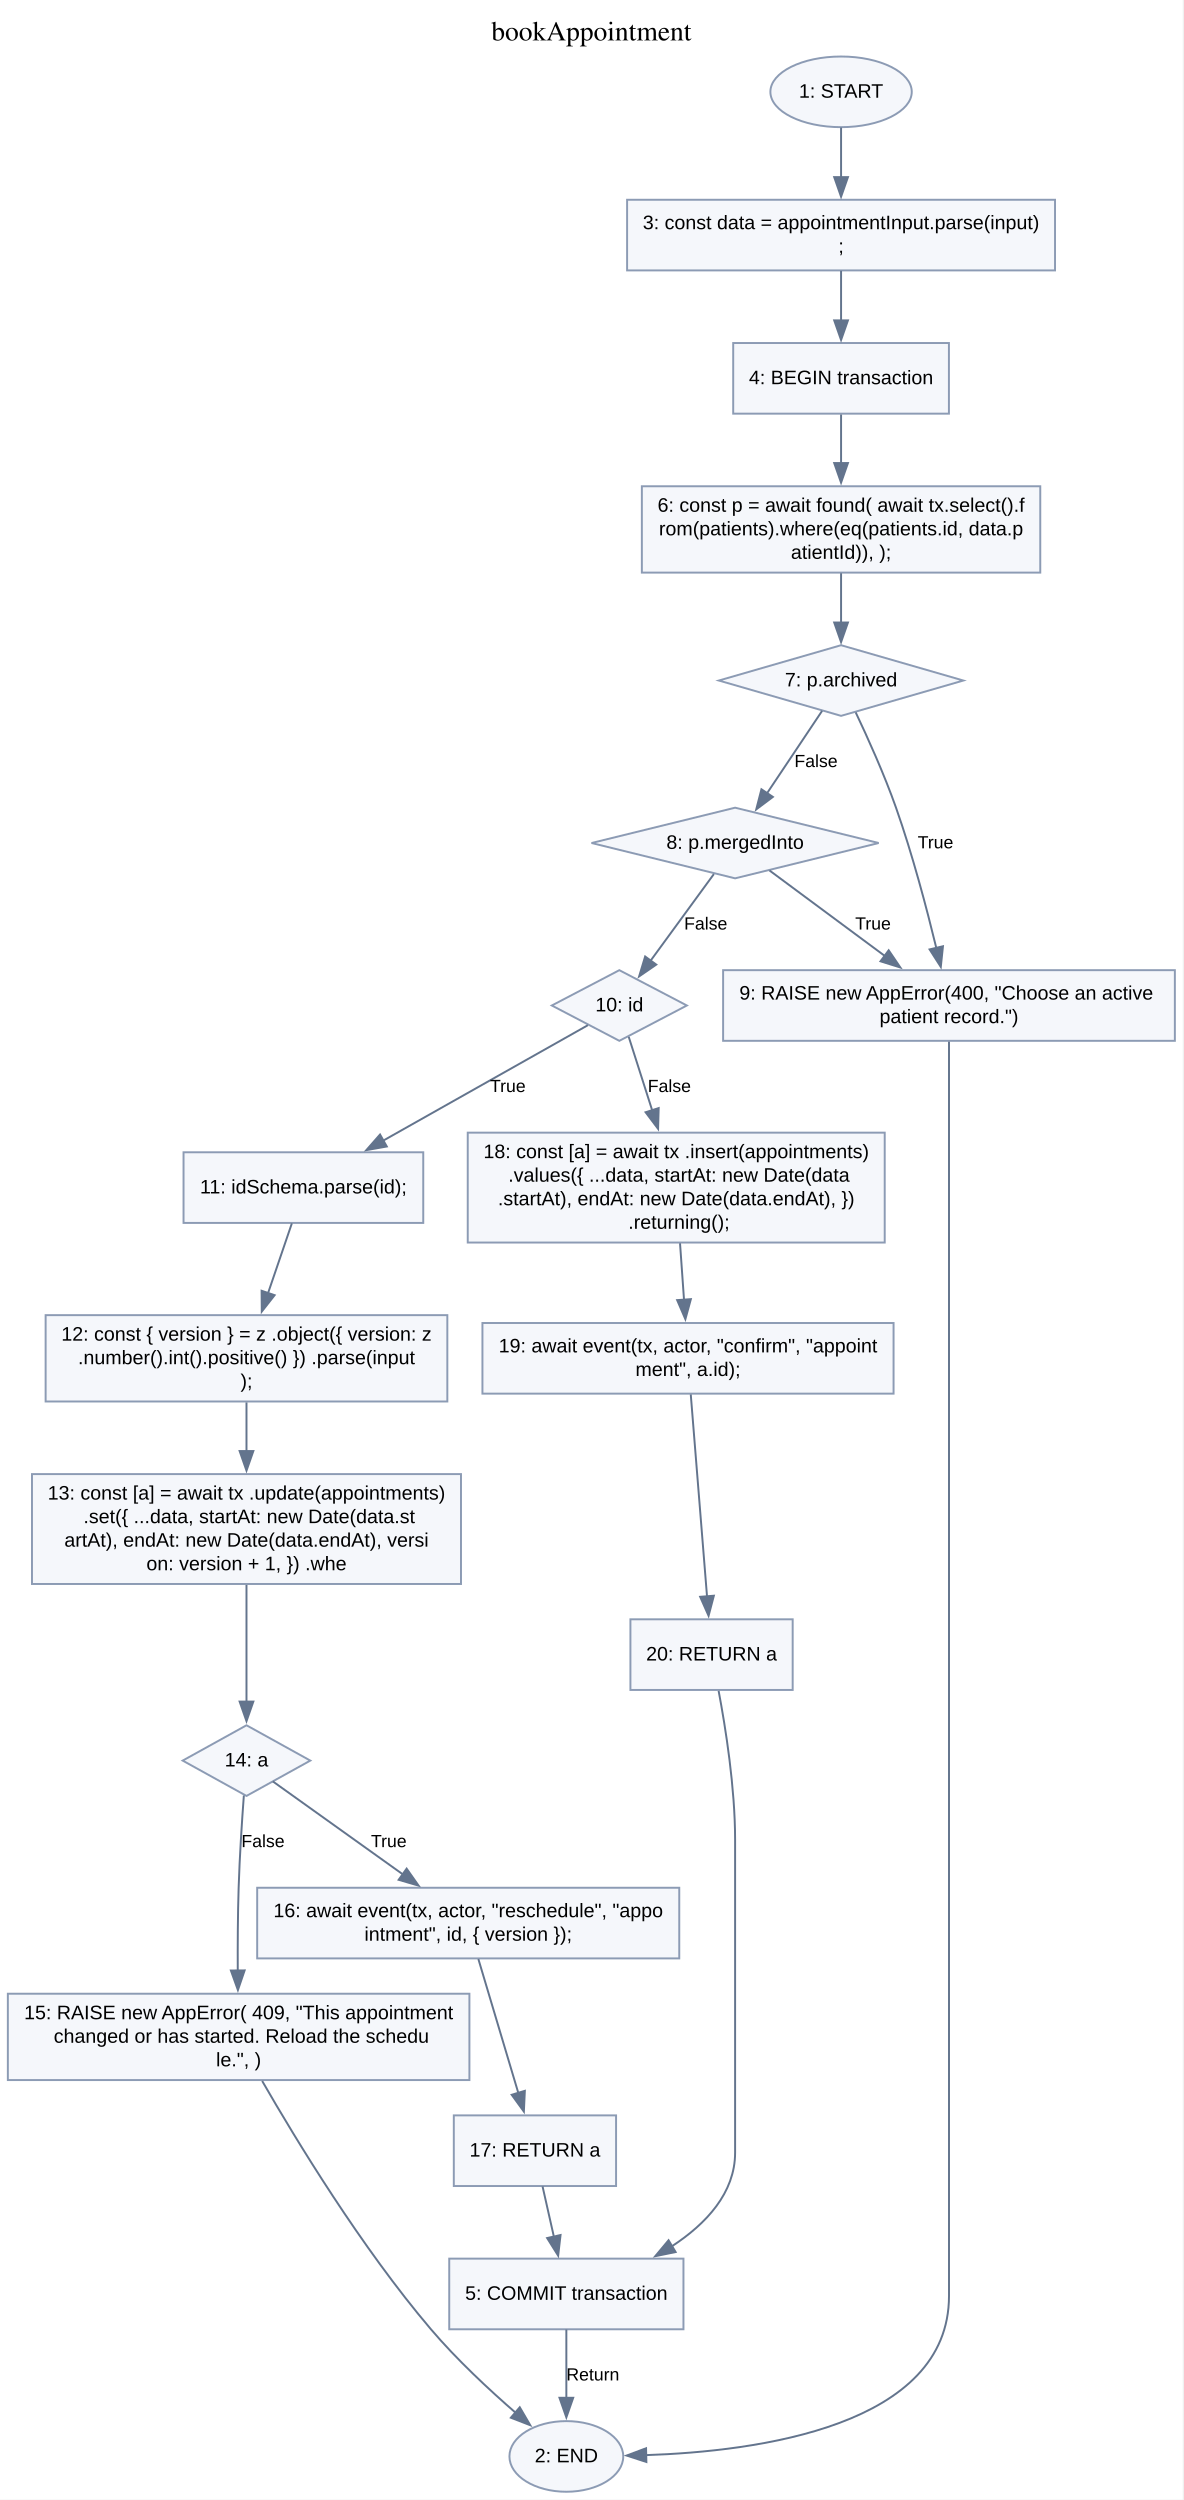
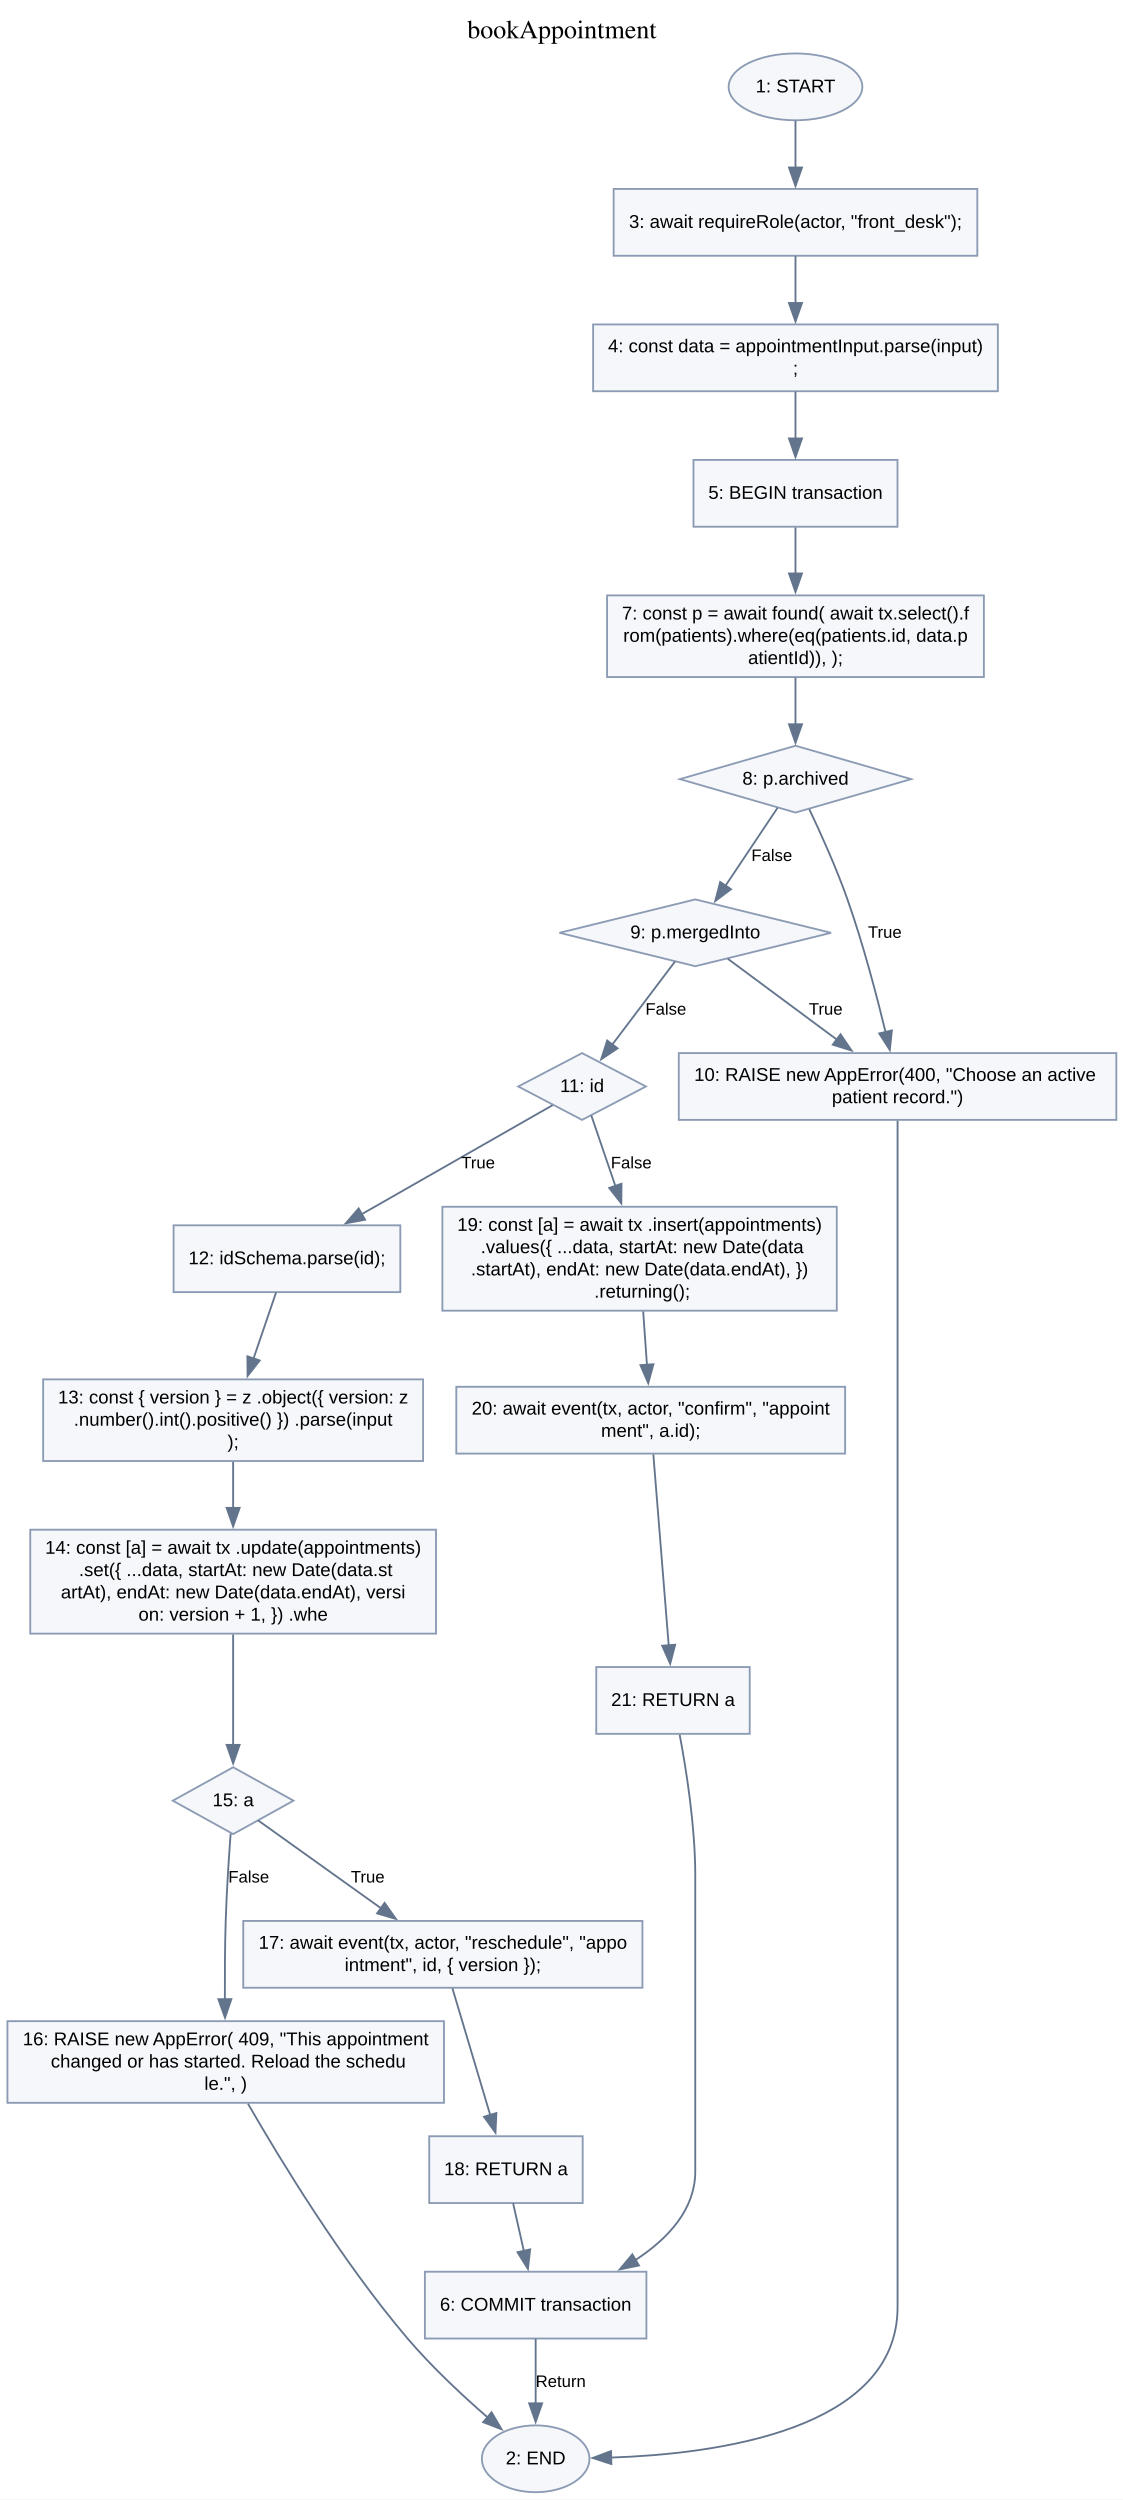
- <svg xmlns="http://www.w3.org/2000/svg" width="603pt" height="1274pt" viewBox="0.00 0.00 603.00 1274.00">
-   <g id="graph0" class="graph" transform="scale(1 1) rotate(0) translate(4 1269.8)">
-     <polygon fill="white" stroke="none" points="-4,4 -4,-1269.8 598.71,-1269.8 598.71,4 -4,4" />
-     <text xml:space="preserve" text-anchor="middle" x="297.36" y="-1249.2" font-family="Times,serif" font-size="14.00">bookAppointment</text>
+ <svg xmlns="http://www.w3.org/2000/svg" width="605pt" height="1347pt" viewBox="0.00 0.00 605.00 1347.00">
+   <g id="graph0" class="graph" transform="scale(1 1) rotate(0) translate(4 1342.8)">
+     <polygon fill="white" stroke="none" points="-4,4 -4,-1342.8 601.49,-1342.8 601.49,4 -4,4" />
+     <text xml:space="preserve" text-anchor="middle" x="298.75" y="-1322.2" font-family="Times,serif" font-size="14.00">bookAppointment</text>
    <g id="node1" class="node">
-       <ellipse fill="#f5f7fb" stroke="#8c9bb4" cx="424.61" cy="-1223" rx="36.02" ry="18" />
-       <text xml:space="preserve" text-anchor="middle" x="424.61" y="-1220" font-family="Arial" font-size="10.00">1: START</text>
+       <ellipse fill="#f5f7fb" stroke="#8c9bb4" cx="424.61" cy="-1296" rx="36.02" ry="18" />
+       <text xml:space="preserve" text-anchor="middle" x="424.61" y="-1293" font-family="Arial" font-size="10.00">1: START</text>
    </g>
    <g id="node3" class="node">
-       <polygon fill="#f5f7fb" stroke="#8c9bb4" points="533.64,-1168 315.57,-1168 315.57,-1132 533.64,-1132 533.64,-1168" />
-       <text xml:space="preserve" text-anchor="middle" x="424.61" y="-1153" font-family="Arial" font-size="10.00">3: const data = appointmentInput.parse(input)</text>
-       <text xml:space="preserve" text-anchor="middle" x="424.61" y="-1141" font-family="Arial" font-size="10.00">;</text>
+       <polygon fill="#f5f7fb" stroke="#8c9bb4" points="522.58,-1241 326.63,-1241 326.63,-1205 522.58,-1205 522.58,-1241" />
+       <text xml:space="preserve" text-anchor="middle" x="424.61" y="-1220" font-family="Arial" font-size="10.00">3: await requireRole(actor, "front_desk");</text>
    </g>
    <g id="edge1" class="edge">
-       <path fill="none" stroke="#63748d" d="M424.61,-1204.81C424.61,-1197.23 424.61,-1188.1 424.61,-1179.54" />
-       <polygon fill="#63748d" stroke="#63748d" points="428.11,-1179.54 424.61,-1169.54 421.11,-1179.54 428.11,-1179.54" />
+       <path fill="none" stroke="#63748d" d="M424.61,-1277.81C424.61,-1270.23 424.61,-1261.1 424.61,-1252.54" />
+       <polygon fill="#63748d" stroke="#63748d" points="428.11,-1252.54 424.61,-1242.54 421.11,-1252.54 428.11,-1252.54" />
    </g>
    <g id="node2" class="node">
      <ellipse fill="#f5f7fb" stroke="#8c9bb4" cx="284.61" cy="-18" rx="29" ry="18" />
      <text xml:space="preserve" text-anchor="middle" x="284.61" y="-15" font-family="Arial" font-size="10.00">2: END</text>
    </g>
    <g id="node4" class="node">
+       <polygon fill="#f5f7fb" stroke="#8c9bb4" points="533.64,-1168 315.57,-1168 315.57,-1132 533.64,-1132 533.64,-1168" />
+       <text xml:space="preserve" text-anchor="middle" x="424.61" y="-1153" font-family="Arial" font-size="10.00">4: const data = appointmentInput.parse(input)</text>
+       <text xml:space="preserve" text-anchor="middle" x="424.61" y="-1141" font-family="Arial" font-size="10.00">;</text>
+     </g>
+     <g id="edge2" class="edge">
+       <path fill="none" stroke="#63748d" d="M424.61,-1204.81C424.61,-1197.23 424.61,-1188.1 424.61,-1179.54" />
+       <polygon fill="#63748d" stroke="#63748d" points="428.11,-1179.54 424.61,-1169.54 421.11,-1179.54 428.11,-1179.54" />
+     </g>
+     <g id="node5" class="node">
      <polygon fill="#f5f7fb" stroke="#8c9bb4" points="479.57,-1095 369.64,-1095 369.64,-1059 479.57,-1059 479.57,-1095" />
-       <text xml:space="preserve" text-anchor="middle" x="424.61" y="-1074" font-family="Arial" font-size="10.00">4: BEGIN transaction</text>
-     </g>
-     <g id="edge2" class="edge">
+       <text xml:space="preserve" text-anchor="middle" x="424.61" y="-1074" font-family="Arial" font-size="10.00">5: BEGIN transaction</text>
+     </g>
+     <g id="edge3" class="edge">
      <path fill="none" stroke="#63748d" d="M424.61,-1131.81C424.61,-1124.23 424.61,-1115.1 424.61,-1106.54" />
      <polygon fill="#63748d" stroke="#63748d" points="428.11,-1106.54 424.61,-1096.54 421.11,-1106.54 428.11,-1106.54" />
    </g>
-     <g id="node6" class="node">
+     <g id="node7" class="node">
      <polygon fill="#f5f7fb" stroke="#8c9bb4" points="526.12,-1022 323.09,-1022 323.09,-978 526.12,-978 526.12,-1022" />
-       <text xml:space="preserve" text-anchor="middle" x="424.61" y="-1009" font-family="Arial" font-size="10.00">6: const p = await found( await tx.select().f</text>
+       <text xml:space="preserve" text-anchor="middle" x="424.61" y="-1009" font-family="Arial" font-size="10.00">7: const p = await found( await tx.select().f</text>
      <text xml:space="preserve" text-anchor="middle" x="424.61" y="-997" font-family="Arial" font-size="10.00">rom(patients).where(eq(patients.id, data.p</text>
      <text xml:space="preserve" text-anchor="middle" x="424.61" y="-985" font-family="Arial" font-size="10.00">atientId)), );</text>
    </g>
-     <g id="edge3" class="edge">
+     <g id="edge4" class="edge">
      <path fill="none" stroke="#63748d" d="M424.61,-1058.6C424.61,-1051.17 424.61,-1042.23 424.61,-1033.64" />
      <polygon fill="#63748d" stroke="#63748d" points="428.11,-1033.83 424.61,-1023.83 421.11,-1033.83 428.11,-1033.83" />
    </g>
-     <g id="node5" class="node">
+     <g id="node6" class="node">
      <polygon fill="#f5f7fb" stroke="#8c9bb4" points="344.29,-118.8 224.93,-118.8 224.93,-82.8 344.29,-82.8 344.29,-118.8" />
-       <text xml:space="preserve" text-anchor="middle" x="284.61" y="-97.8" font-family="Arial" font-size="10.00">5: COMMIT transaction</text>
-     </g>
-     <g id="edge23" class="edge">
+       <text xml:space="preserve" text-anchor="middle" x="284.61" y="-97.8" font-family="Arial" font-size="10.00">6: COMMIT transaction</text>
+     </g>
+     <g id="edge24" class="edge">
      <path fill="none" stroke="#63748d" d="M284.61,-82.66C284.61,-72.56 284.61,-59.5 284.61,-47.85" />
      <polygon fill="#63748d" stroke="#63748d" points="288.11,-47.9 284.61,-37.9 281.11,-47.9 288.11,-47.9" />
      <text xml:space="preserve" text-anchor="middle" x="298.11" y="-56.7" font-family="Arial" font-size="9.00">Return</text>
    </g>
-     <g id="node7" class="node">
+     <g id="node8" class="node">
      <polygon fill="#f5f7fb" stroke="#8c9bb4" points="424.61,-941 362.31,-923 424.61,-905 486.91,-923 424.61,-941" />
-       <text xml:space="preserve" text-anchor="middle" x="424.61" y="-920" font-family="Arial" font-size="10.00">7: p.archived</text>
-     </g>
-     <g id="edge4" class="edge">
+       <text xml:space="preserve" text-anchor="middle" x="424.61" y="-920" font-family="Arial" font-size="10.00">8: p.archived</text>
+     </g>
+     <g id="edge5" class="edge">
      <path fill="none" stroke="#63748d" d="M424.61,-977.71C424.61,-969.82 424.61,-960.75 424.61,-952.33" />
      <polygon fill="#63748d" stroke="#63748d" points="428.11,-952.57 424.61,-942.57 421.11,-952.57 428.11,-952.57" />
    </g>
-     <g id="node8" class="node">
+     <g id="node9" class="node">
      <polygon fill="#f5f7fb" stroke="#8c9bb4" points="370.61,-858.2 297.43,-840.2 370.61,-822.2 443.78,-840.2 370.61,-858.2" />
-       <text xml:space="preserve" text-anchor="middle" x="370.61" y="-837.2" font-family="Arial" font-size="10.00">8: p.mergedInto</text>
-     </g>
-     <g id="edge5" class="edge">
+       <text xml:space="preserve" text-anchor="middle" x="370.61" y="-837.2" font-family="Arial" font-size="10.00">9: p.mergedInto</text>
+     </g>
+     <g id="edge6" class="edge">
      <path fill="none" stroke="#63748d" d="M414.95,-907.55C407.14,-895.87 395.97,-879.15 386.79,-865.42" />
      <polygon fill="#63748d" stroke="#63748d" points="389.85,-863.69 381.38,-857.33 384.03,-867.58 389.85,-863.69" />
      <text xml:space="preserve" text-anchor="middle" x="411.84" y="-878.9" font-family="Arial" font-size="9.00">False</text>
    </g>
-     <g id="node9" class="node">
-       <polygon fill="#f5f7fb" stroke="#8c9bb4" points="594.71,-775.4 364.5,-775.4 364.5,-739.4 594.71,-739.4 594.71,-775.4" />
-       <text xml:space="preserve" text-anchor="middle" x="479.61" y="-760.4" font-family="Arial" font-size="10.00">9: RAISE new AppError(400, "Choose an active </text>
+     <g id="node10" class="node">
+       <polygon fill="#f5f7fb" stroke="#8c9bb4" points="597.49,-775.4 361.72,-775.4 361.72,-739.4 597.49,-739.4 597.49,-775.4" />
+       <text xml:space="preserve" text-anchor="middle" x="479.61" y="-760.4" font-family="Arial" font-size="10.00">10: RAISE new AppError(400, "Choose an active </text>
      <text xml:space="preserve" text-anchor="middle" x="479.61" y="-748.4" font-family="Arial" font-size="10.00">patient record.")</text>
    </g>
-     <g id="edge6" class="edge">
+     <g id="edge7" class="edge">
      <path fill="none" stroke="#63748d" d="M432.05,-906.79C438.11,-894.02 446.62,-875.2 452.61,-858.2 460.99,-834.43 468.3,-806.7 473.19,-786.52" />
      <polygon fill="#63748d" stroke="#63748d" points="476.53,-787.6 475.43,-777.06 469.72,-785.98 476.53,-787.6" />
      <text xml:space="preserve" text-anchor="middle" x="472.74" y="-837.5" font-family="Arial" font-size="9.00">True</text>
    </g>
-     <g id="edge7" class="edge">
+     <g id="edge8" class="edge">
      <path fill="none" stroke="#63748d" d="M388.12,-826.22C403.94,-814.49 427.65,-796.92 446.96,-782.6" />
      <polygon fill="#63748d" stroke="#63748d" points="448.87,-785.54 454.82,-776.77 444.7,-779.92 448.87,-785.54" />
      <text xml:space="preserve" text-anchor="middle" x="440.89" y="-796.1" font-family="Arial" font-size="9.00">True</text>
    </g>
-     <g id="node10" class="node">
-       <polygon fill="#f5f7fb" stroke="#8c9bb4" points="311.61,-775.4 277.2,-757.4 311.61,-739.4 346.02,-757.4 311.61,-775.4" />
-       <text xml:space="preserve" text-anchor="middle" x="311.61" y="-754.4" font-family="Arial" font-size="10.00">10: id</text>
+     <g id="node11" class="node">
+       <polygon fill="#f5f7fb" stroke="#8c9bb4" points="309.61,-775.4 275.2,-757.4 309.61,-739.4 344.02,-757.4 309.61,-775.4" />
+       <text xml:space="preserve" text-anchor="middle" x="309.61" y="-754.4" font-family="Arial" font-size="10.00">11: id</text>
+     </g>
+     <g id="edge10" class="edge">
+       <path fill="none" stroke="#63748d" d="M359.7,-824.75C350.29,-812.29 336.56,-794.11 325.86,-779.92" />
+       <polygon fill="#63748d" stroke="#63748d" points="328.75,-777.95 319.93,-772.07 323.16,-782.16 328.75,-777.95" />
+       <text xml:space="preserve" text-anchor="middle" x="354.76" y="-796.1" font-family="Arial" font-size="9.00">False</text>
    </g>
    <g id="edge9" class="edge">
-       <path fill="none" stroke="#63748d" d="M359.79,-824.38C350.7,-811.94 337.61,-794.01 327.36,-779.98" />
-       <polygon fill="#63748d" stroke="#63748d" points="330.43,-778.24 321.7,-772.23 324.77,-782.37 330.43,-778.24" />
-       <text xml:space="preserve" text-anchor="middle" x="355.64" y="-796.1" font-family="Arial" font-size="9.00">False</text>
-     </g>
-     <g id="edge8" class="edge">
      <path fill="none" stroke="#63748d" d="M479.61,-738.99C479.61,-720.72 479.61,-691.14 479.61,-665.6 479.61,-665.6 479.61,-665.6 479.61,-99.8 479.61,-33.46 382.1,-20.54 324.98,-18.66" />
      <polygon fill="#63748d" stroke="#63748d" points="325.39,-15.17 315.31,-18.45 325.23,-22.17 325.39,-15.17" />
    </g>
-     <g id="node11" class="node">
+     <g id="node12" class="node">
      <polygon fill="#f5f7fb" stroke="#8c9bb4" points="211.69,-682.6 89.53,-682.6 89.53,-646.6 211.69,-646.6 211.69,-682.6" />
-       <text xml:space="preserve" text-anchor="middle" x="150.61" y="-661.6" font-family="Arial" font-size="10.00">11: idSchema.parse(id);</text>
-     </g>
-     <g id="edge10" class="edge">
-       <path fill="none" stroke="#63748d" d="M295.58,-747.36C271.4,-733.73 224.83,-707.46 190.98,-688.37" />
-       <polygon fill="#63748d" stroke="#63748d" points="193.11,-685.55 182.68,-683.69 189.67,-691.65 193.11,-685.55" />
-       <text xml:space="preserve" text-anchor="middle" x="254.78" y="-713.3" font-family="Arial" font-size="9.00">True</text>
-     </g>
-     <g id="node18" class="node">
+       <text xml:space="preserve" text-anchor="middle" x="150.61" y="-661.6" font-family="Arial" font-size="10.00">12: idSchema.parse(id);</text>
+     </g>
+     <g id="edge11" class="edge">
+       <path fill="none" stroke="#63748d" d="M293.78,-747.36C270,-733.78 224.3,-707.68 190.91,-688.61" />
+       <polygon fill="#63748d" stroke="#63748d" points="192.71,-685.61 182.29,-683.69 189.24,-691.69 192.71,-685.61" />
+       <text xml:space="preserve" text-anchor="middle" x="253.6" y="-713.3" font-family="Arial" font-size="9.00">True</text>
+     </g>
+     <g id="node19" class="node">
      <polygon fill="#f5f7fb" stroke="#8c9bb4" points="446.85,-692.6 234.36,-692.6 234.36,-636.6 446.85,-636.6 446.85,-692.6" />
-       <text xml:space="preserve" text-anchor="middle" x="340.61" y="-679.6" font-family="Arial" font-size="10.00">18: const [a] = await tx .insert(appointments)</text>
+       <text xml:space="preserve" text-anchor="middle" x="340.61" y="-679.6" font-family="Arial" font-size="10.00">19: const [a] = await tx .insert(appointments)</text>
      <text xml:space="preserve" text-anchor="middle" x="340.61" y="-667.6" font-family="Arial" font-size="10.00"> .values({ ...data, startAt: new Date(data</text>
      <text xml:space="preserve" text-anchor="middle" x="340.61" y="-655.6" font-family="Arial" font-size="10.00">.startAt), endAt: new Date(data.endAt), })</text>
      <text xml:space="preserve" text-anchor="middle" x="340.61" y="-643.6" font-family="Arial" font-size="10.00"> .returning();</text>
    </g>
-     <g id="edge19" class="edge">
-       <path fill="none" stroke="#63748d" d="M316.4,-741.41C319.66,-731.17 324.15,-717.13 328.37,-703.91" />
-       <polygon fill="#63748d" stroke="#63748d" points="331.66,-705.13 331.36,-694.54 324.99,-703 331.66,-705.13" />
-       <text xml:space="preserve" text-anchor="middle" x="337.11" y="-713.3" font-family="Arial" font-size="9.00">False</text>
-     </g>
-     <g id="node12" class="node">
+     <g id="edge20" class="edge">
+       <path fill="none" stroke="#63748d" d="M314.59,-741.81C318.13,-731.45 323.05,-717.03 327.66,-703.52" />
+       <polygon fill="#63748d" stroke="#63748d" points="330.85,-705 330.77,-694.4 324.23,-702.74 330.85,-705" />
+       <text xml:space="preserve" text-anchor="middle" x="336.11" y="-713.3" font-family="Arial" font-size="9.00">False</text>
+     </g>
+     <g id="node13" class="node">
      <polygon fill="#f5f7fb" stroke="#8c9bb4" points="223.96,-599.6 19.25,-599.6 19.25,-555.6 223.96,-555.6 223.96,-599.6" />
-       <text xml:space="preserve" text-anchor="middle" x="121.61" y="-586.6" font-family="Arial" font-size="10.00">12: const { version } = z .object({ version: z</text>
+       <text xml:space="preserve" text-anchor="middle" x="121.61" y="-586.6" font-family="Arial" font-size="10.00">13: const { version } = z .object({ version: z</text>
      <text xml:space="preserve" text-anchor="middle" x="121.61" y="-574.6" font-family="Arial" font-size="10.00">.number().int().positive() }) .parse(input</text>
      <text xml:space="preserve" text-anchor="middle" x="121.61" y="-562.6" font-family="Arial" font-size="10.00">);</text>
    </g>
-     <g id="edge11" class="edge">
+     <g id="edge12" class="edge">
      <path fill="none" stroke="#63748d" d="M144.74,-646.4C141.24,-636.15 136.69,-622.81 132.55,-610.68" />
      <polygon fill="#63748d" stroke="#63748d" points="135.94,-609.77 129.4,-601.43 129.31,-612.03 135.94,-609.77" />
    </g>
-     <g id="node13" class="node">
+     <g id="node14" class="node">
      <polygon fill="#f5f7fb" stroke="#8c9bb4" points="230.92,-518.6 12.3,-518.6 12.3,-462.6 230.92,-462.6 230.92,-518.6" />
-       <text xml:space="preserve" text-anchor="middle" x="121.61" y="-505.6" font-family="Arial" font-size="10.00">13: const [a] = await tx .update(appointments)</text>
+       <text xml:space="preserve" text-anchor="middle" x="121.61" y="-505.6" font-family="Arial" font-size="10.00">14: const [a] = await tx .update(appointments)</text>
      <text xml:space="preserve" text-anchor="middle" x="121.61" y="-493.6" font-family="Arial" font-size="10.00"> .set({ ...data, startAt: new Date(data.st</text>
      <text xml:space="preserve" text-anchor="middle" x="121.61" y="-481.6" font-family="Arial" font-size="10.00">artAt), endAt: new Date(data.endAt), versi</text>
      <text xml:space="preserve" text-anchor="middle" x="121.61" y="-469.6" font-family="Arial" font-size="10.00">on: version + 1, }) .whe</text>
    </g>
-     <g id="edge12" class="edge">
+     <g id="edge13" class="edge">
      <path fill="none" stroke="#63748d" d="M121.61,-555.15C121.61,-547.58 121.61,-538.81 121.61,-530.25" />
      <polygon fill="#63748d" stroke="#63748d" points="125.11,-530.36 121.61,-520.36 118.11,-530.36 125.11,-530.36" />
    </g>
-     <g id="node14" class="node">
+     <g id="node15" class="node">
      <polygon fill="#f5f7fb" stroke="#8c9bb4" points="121.61,-390.6 89.09,-372.6 121.61,-354.6 154.13,-372.6 121.61,-390.6" />
-       <text xml:space="preserve" text-anchor="middle" x="121.61" y="-369.6" font-family="Arial" font-size="10.00">14: a</text>
-     </g>
-     <g id="edge13" class="edge">
+       <text xml:space="preserve" text-anchor="middle" x="121.61" y="-369.6" font-family="Arial" font-size="10.00">15: a</text>
+     </g>
+     <g id="edge14" class="edge">
      <path fill="none" stroke="#63748d" d="M121.61,-462.11C121.61,-444.17 121.61,-420.78 121.61,-402.56" />
      <polygon fill="#63748d" stroke="#63748d" points="125.11,-402.68 121.61,-392.68 118.11,-402.68 125.11,-402.68" />
    </g>
-     <g id="node15" class="node">
+     <g id="node16" class="node">
      <polygon fill="#f5f7fb" stroke="#8c9bb4" points="235.21,-253.8 0,-253.8 0,-209.8 235.21,-209.8 235.21,-253.8" />
-       <text xml:space="preserve" text-anchor="middle" x="117.61" y="-240.8" font-family="Arial" font-size="10.00">15: RAISE new AppError( 409, "This appointment</text>
+       <text xml:space="preserve" text-anchor="middle" x="117.61" y="-240.8" font-family="Arial" font-size="10.00">16: RAISE new AppError( 409, "This appointment</text>
      <text xml:space="preserve" text-anchor="middle" x="117.61" y="-228.8" font-family="Arial" font-size="10.00"> changed or has started. Reload the schedu</text>
      <text xml:space="preserve" text-anchor="middle" x="117.61" y="-216.8" font-family="Arial" font-size="10.00">le.", )</text>
    </g>
-     <g id="edge14" class="edge">
+     <g id="edge15" class="edge">
      <path fill="none" stroke="#63748d" d="M120.27,-354.82C119.31,-341.96 118.11,-323.77 117.61,-307.8 117.17,-293.95 117.1,-278.65 117.16,-265.51" />
      <polygon fill="#63748d" stroke="#63748d" points="120.66,-265.68 117.24,-255.66 113.66,-265.63 120.66,-265.68" />
      <text xml:space="preserve" text-anchor="middle" x="130.02" y="-328.5" font-family="Arial" font-size="9.00">False</text>
    </g>
-     <g id="node16" class="node">
+     <g id="node17" class="node">
      <polygon fill="#f5f7fb" stroke="#8c9bb4" points="342.15,-307.8 127.06,-307.8 127.06,-271.8 342.15,-271.8 342.15,-307.8" />
-       <text xml:space="preserve" text-anchor="middle" x="234.61" y="-292.8" font-family="Arial" font-size="10.00">16: await event(tx, actor, "reschedule", "appo</text>
+       <text xml:space="preserve" text-anchor="middle" x="234.61" y="-292.8" font-family="Arial" font-size="10.00">17: await event(tx, actor, "reschedule", "appo</text>
      <text xml:space="preserve" text-anchor="middle" x="234.61" y="-280.8" font-family="Arial" font-size="10.00">intment", id, { version });</text>
    </g>
-     <g id="edge16" class="edge">
+     <g id="edge17" class="edge">
      <path fill="none" stroke="#63748d" d="M135.01,-362.01C151.28,-350.38 179.28,-330.36 201.46,-314.5" />
      <polygon fill="#63748d" stroke="#63748d" points="203.22,-317.54 209.32,-308.88 199.15,-311.85 203.22,-317.54" />
      <text xml:space="preserve" text-anchor="middle" x="194.13" y="-328.5" font-family="Arial" font-size="9.00">True</text>
    </g>
-     <g id="edge15" class="edge">
+     <g id="edge16" class="edge">
      <path fill="none" stroke="#63748d" d="M129.6,-209.34C146.76,-179.51 180.17,-124.47 215.61,-82.8 228.7,-67.4 245.28,-51.97 258.9,-40.14" />
      <polygon fill="#63748d" stroke="#63748d" points="260.87,-43.06 266.21,-33.91 256.33,-37.73 260.87,-43.06" />
    </g>
-     <g id="node17" class="node">
+     <g id="node18" class="node">
      <polygon fill="#f5f7fb" stroke="#8c9bb4" points="309.95,-191.8 227.26,-191.8 227.26,-155.8 309.95,-155.8 309.95,-191.8" />
-       <text xml:space="preserve" text-anchor="middle" x="268.61" y="-170.8" font-family="Arial" font-size="10.00">17: RETURN a</text>
-     </g>
-     <g id="edge17" class="edge">
+       <text xml:space="preserve" text-anchor="middle" x="268.61" y="-170.8" font-family="Arial" font-size="10.00">18: RETURN a</text>
+     </g>
+     <g id="edge18" class="edge">
      <path fill="none" stroke="#63748d" d="M239.77,-271.49C245.19,-253.32 253.79,-224.49 260.19,-203.03" />
      <polygon fill="#63748d" stroke="#63748d" points="263.46,-204.31 262.96,-193.73 256.75,-202.31 263.46,-204.31" />
    </g>
-     <g id="edge18" class="edge">
+     <g id="edge19" class="edge">
      <path fill="none" stroke="#63748d" d="M272.48,-155.61C274.21,-147.94 276.29,-138.69 278.24,-130.04" />
      <polygon fill="#63748d" stroke="#63748d" points="281.65,-130.83 280.44,-120.31 274.82,-129.29 281.65,-130.83" />
    </g>
-     <g id="node19" class="node">
+     <g id="node20" class="node">
      <polygon fill="#f5f7fb" stroke="#8c9bb4" points="451.36,-595.6 241.85,-595.6 241.85,-559.6 451.36,-559.6 451.36,-595.6" />
-       <text xml:space="preserve" text-anchor="middle" x="346.61" y="-580.6" font-family="Arial" font-size="10.00">19: await event(tx, actor, "confirm", "appoint</text>
+       <text xml:space="preserve" text-anchor="middle" x="346.61" y="-580.6" font-family="Arial" font-size="10.00">20: await event(tx, actor, "confirm", "appoint</text>
      <text xml:space="preserve" text-anchor="middle" x="346.61" y="-568.6" font-family="Arial" font-size="10.00">ment", a.id);</text>
    </g>
-     <g id="edge20" class="edge">
+     <g id="edge21" class="edge">
      <path fill="none" stroke="#63748d" d="M342.54,-636.24C343.19,-626.96 343.93,-616.57 344.59,-607.19" />
      <polygon fill="#63748d" stroke="#63748d" points="348.06,-607.75 345.27,-597.53 341.08,-607.26 348.06,-607.75" />
    </g>
-     <g id="node20" class="node">
+     <g id="node21" class="node">
      <polygon fill="#f5f7fb" stroke="#8c9bb4" points="399.95,-444.6 317.26,-444.6 317.26,-408.6 399.95,-408.6 399.95,-444.6" />
-       <text xml:space="preserve" text-anchor="middle" x="358.61" y="-423.6" font-family="Arial" font-size="10.00">20: RETURN a</text>
-     </g>
-     <g id="edge21" class="edge">
+       <text xml:space="preserve" text-anchor="middle" x="358.61" y="-423.6" font-family="Arial" font-size="10.00">21: RETURN a</text>
+     </g>
+     <g id="edge22" class="edge">
      <path fill="none" stroke="#63748d" d="M348.01,-559.22C350.05,-533.87 353.86,-486.48 356.32,-456.02" />
      <polygon fill="#63748d" stroke="#63748d" points="359.78,-456.63 357.09,-446.38 352.8,-456.07 359.78,-456.63" />
    </g>
-     <g id="edge22" class="edge">
+     <g id="edge23" class="edge">
      <path fill="none" stroke="#63748d" d="M362.21,-408.13C365.74,-389.43 370.61,-358.85 370.61,-332.2 370.61,-332.2 370.61,-332.2 370.61,-172.8 370.61,-152.22 355.78,-136.48 338.43,-125.12" />
      <polygon fill="#63748d" stroke="#63748d" points="340.29,-122.16 329.91,-120.04 336.7,-128.17 340.29,-122.16" />
    </g>
  </g>
</svg>
